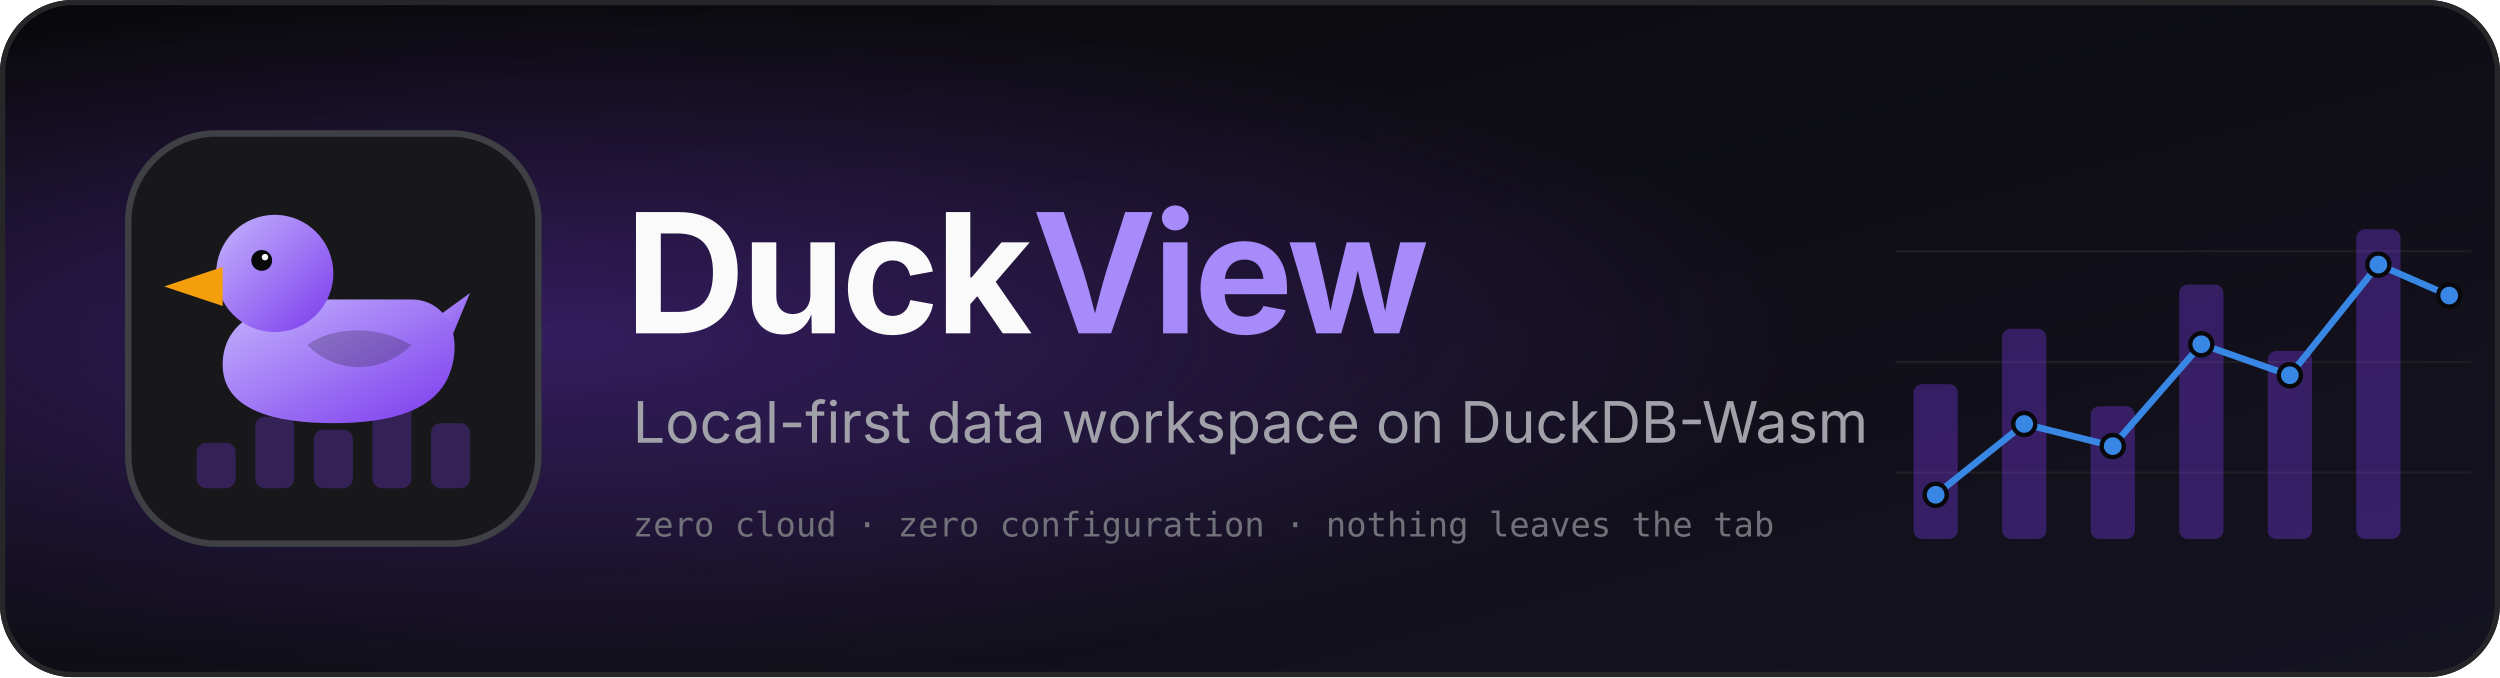
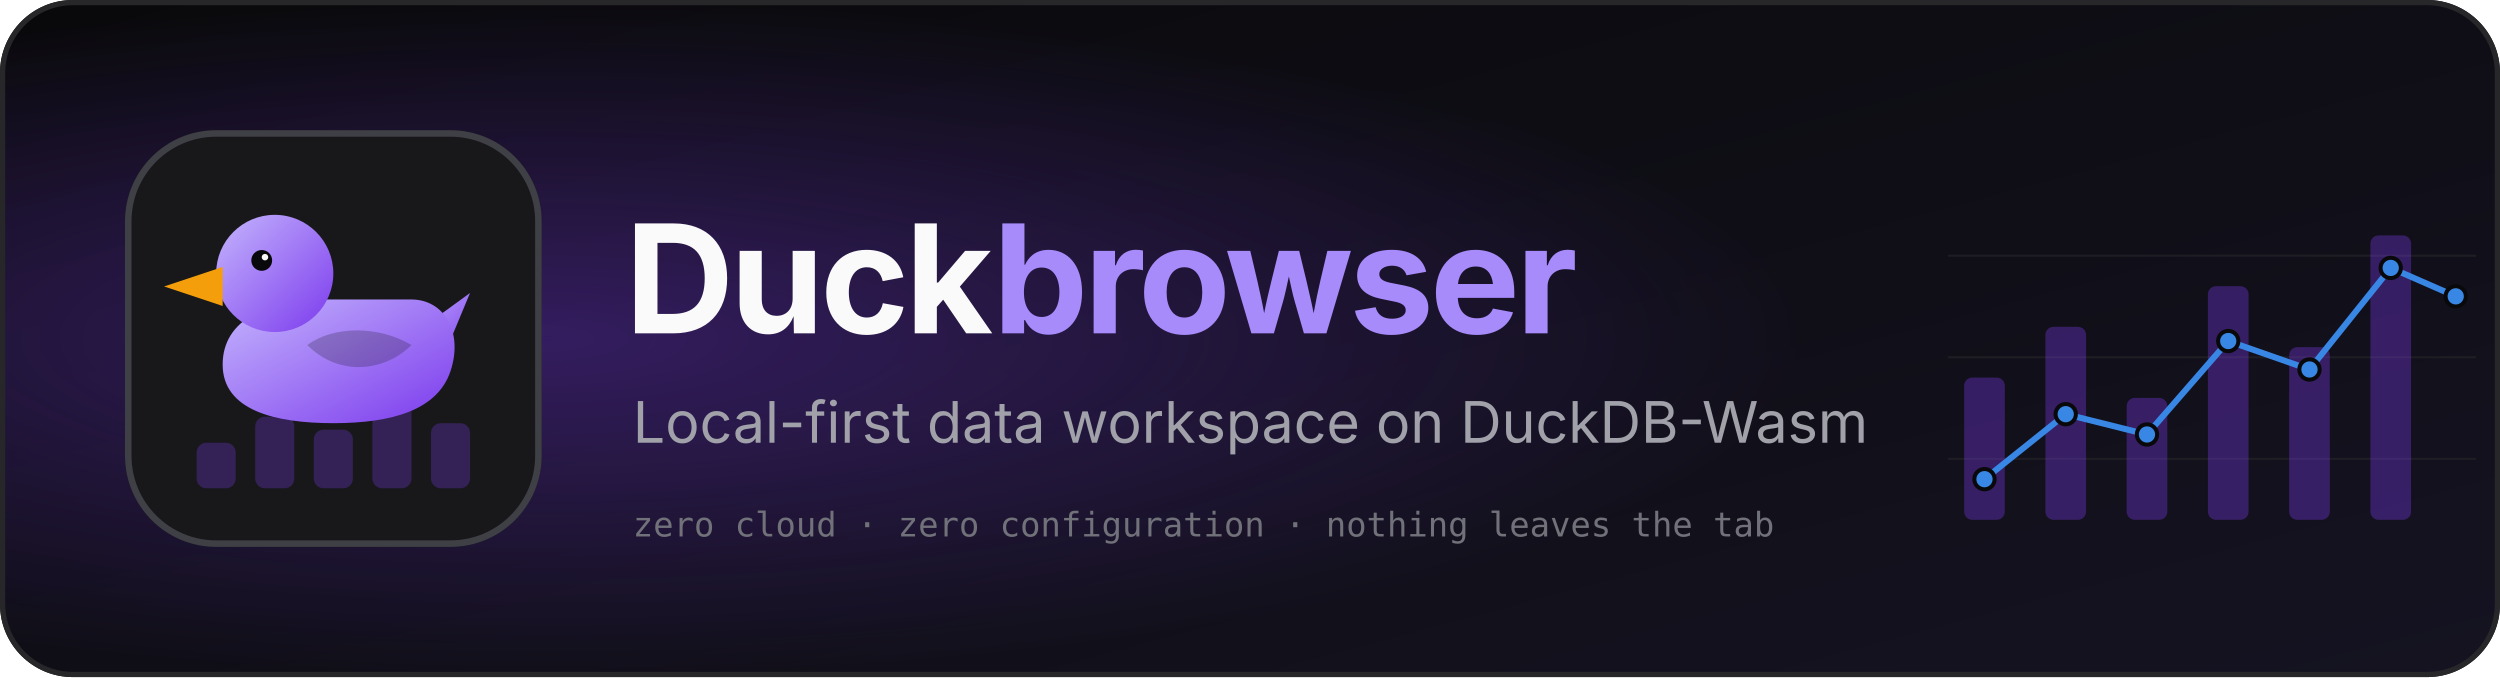
- <svg xmlns="http://www.w3.org/2000/svg" viewBox="0 0 960 260" width="960" height="260" role="img" aria-label="DuckView — local-first data workspace on DuckDB-Wasm">
+ <svg xmlns="http://www.w3.org/2000/svg" viewBox="0 0 960 260" width="960" height="260" role="img" aria-label="Duckbrowser — local-first data workspace on DuckDB-Wasm">
  <defs>
    <linearGradient id="bg" x1="0" y1="0" x2="1" y2="1">
      <stop offset="0" stop-color="#09090b" />
      <stop offset="1" stop-color="#151321" />
    </linearGradient>
    <linearGradient id="g" x1="0" y1="0" x2="1" y2="1">
      <stop offset="0" stop-color="#c4b5fd" />
      <stop offset="1" stop-color="#7c3aed" />
    </linearGradient>
    <radialGradient id="glow" cx="0.22" cy="0.5" r="0.5">
      <stop offset="0" stop-color="#7c3aed" stop-opacity="0.35" />
      <stop offset="1" stop-color="#7c3aed" stop-opacity="0" />
    </radialGradient>
  </defs>
  <rect width="960" height="260" rx="28" fill="url(#bg)" />
  <rect width="960" height="260" rx="28" fill="url(#glow)" />
  <rect x="1" y="1" width="958" height="258" rx="27" fill="none" stroke="#27272a" stroke-width="2" />
-   <g transform="translate(728,20) scale(0.85)">
+   <g transform="translate(748,28) scale(0.78)">
    <g stroke="#27272a" stroke-width="1" opacity="0.6">
      <line x1="0" y1="90" x2="260" y2="90" />
      <line x1="0" y1="140" x2="260" y2="140" />
      <line x1="0" y1="190" x2="260" y2="190" />
    </g>
    <g fill="#7c3aed" opacity="0.35">
      <rect x="8" y="150" width="20" height="70" rx="4" />
      <rect x="48" y="125" width="20" height="95" rx="4" />
      <rect x="88" y="160" width="20" height="60" rx="4" />
      <rect x="128" y="105" width="20" height="115" rx="4" />
      <rect x="168" y="135" width="20" height="85" rx="4" />
      <rect x="208" y="80" width="20" height="140" rx="4" />
    </g>
    <path d="M18 200 L58 168 L98 178 L138 132 L178 146 L218 96 L250 110" fill="none" stroke="#3987e5" stroke-width="3" stroke-linejoin="round" stroke-linecap="round" />
    <g fill="#3987e5" stroke="#09090b" stroke-width="2">
      <circle cx="18" cy="200" r="5" />
      <circle cx="58" cy="168" r="5" />
      <circle cx="98" cy="178" r="5" />
      <circle cx="138" cy="132" r="5" />
      <circle cx="178" cy="146" r="5" />
      <circle cx="218" cy="96" r="5" />
      <circle cx="250" cy="110" r="5" />
    </g>
  </g>
  <g transform="translate(48,50) scale(1.25)">
    <rect width="128" height="128" rx="28" fill="#18181b" />
    <rect x="1" y="1" width="126" height="126" rx="27" fill="none" stroke="#3f3f46" stroke-width="2" />
    <g fill="#7c3aed" opacity="0.28">
      <rect x="22" y="96" width="12" height="14" rx="3" />
      <rect x="40" y="88" width="12" height="22" rx="3" />
      <rect x="58" y="92" width="12" height="18" rx="3" />
      <rect x="76" y="82" width="12" height="28" rx="3" />
      <rect x="94" y="90" width="12" height="20" rx="3" />
    </g>
    <path d="M84 66 L106 50 L96 74 Z" fill="url(#g)" />
    <path d="M30 72 C30 58 44 52 62 52 L88 52 C98 52 104 62 100 74 C96 86 82 90 64 90 C46 90 30 86 30 72 Z" fill="url(#g)" />
    <circle cx="46" cy="44" r="18" fill="url(#g)" />
    <path d="M30 42 L12 48 L30 54 Z" fill="#f59e0b" />
    <circle cx="42" cy="40" r="3.2" fill="#09090b" />
    <circle cx="43" cy="39" r="1" fill="#fafafa" />
    <path d="M56 66 C64 60 78 60 88 66 C80 74 66 76 56 66 Z" fill="#09090b" opacity="0.22" />
  </g>
-   <text x="240" y="128" font-family="-apple-system, 'Segoe UI', Inter, Roboto, Helvetica, Arial, sans-serif" font-size="64" font-weight="700" letter-spacing="-1.5" fill="#fafafa">Duck<tspan fill="#a78bfa">View</tspan>
+   <text x="240" y="128" font-family="-apple-system, 'Segoe UI', Inter, Roboto, Helvetica, Arial, sans-serif" font-size="58" font-weight="700" letter-spacing="-1.5" fill="#fafafa">Duck<tspan fill="#a78bfa">browser</tspan>
  </text>
  <text x="243" y="170" font-family="-apple-system, 'Segoe UI', Inter, Roboto, Helvetica, Arial, sans-serif" font-size="22" fill="#a1a1aa">Local-first data workspace on DuckDB-Wasm</text>
  <g font-family="ui-monospace, Menlo, Consolas, monospace" font-size="13" fill="#71717a">
    <text x="243" y="206">zero cloud · zero configuration · nothing leaves the tab</text>
  </g>
</svg>
